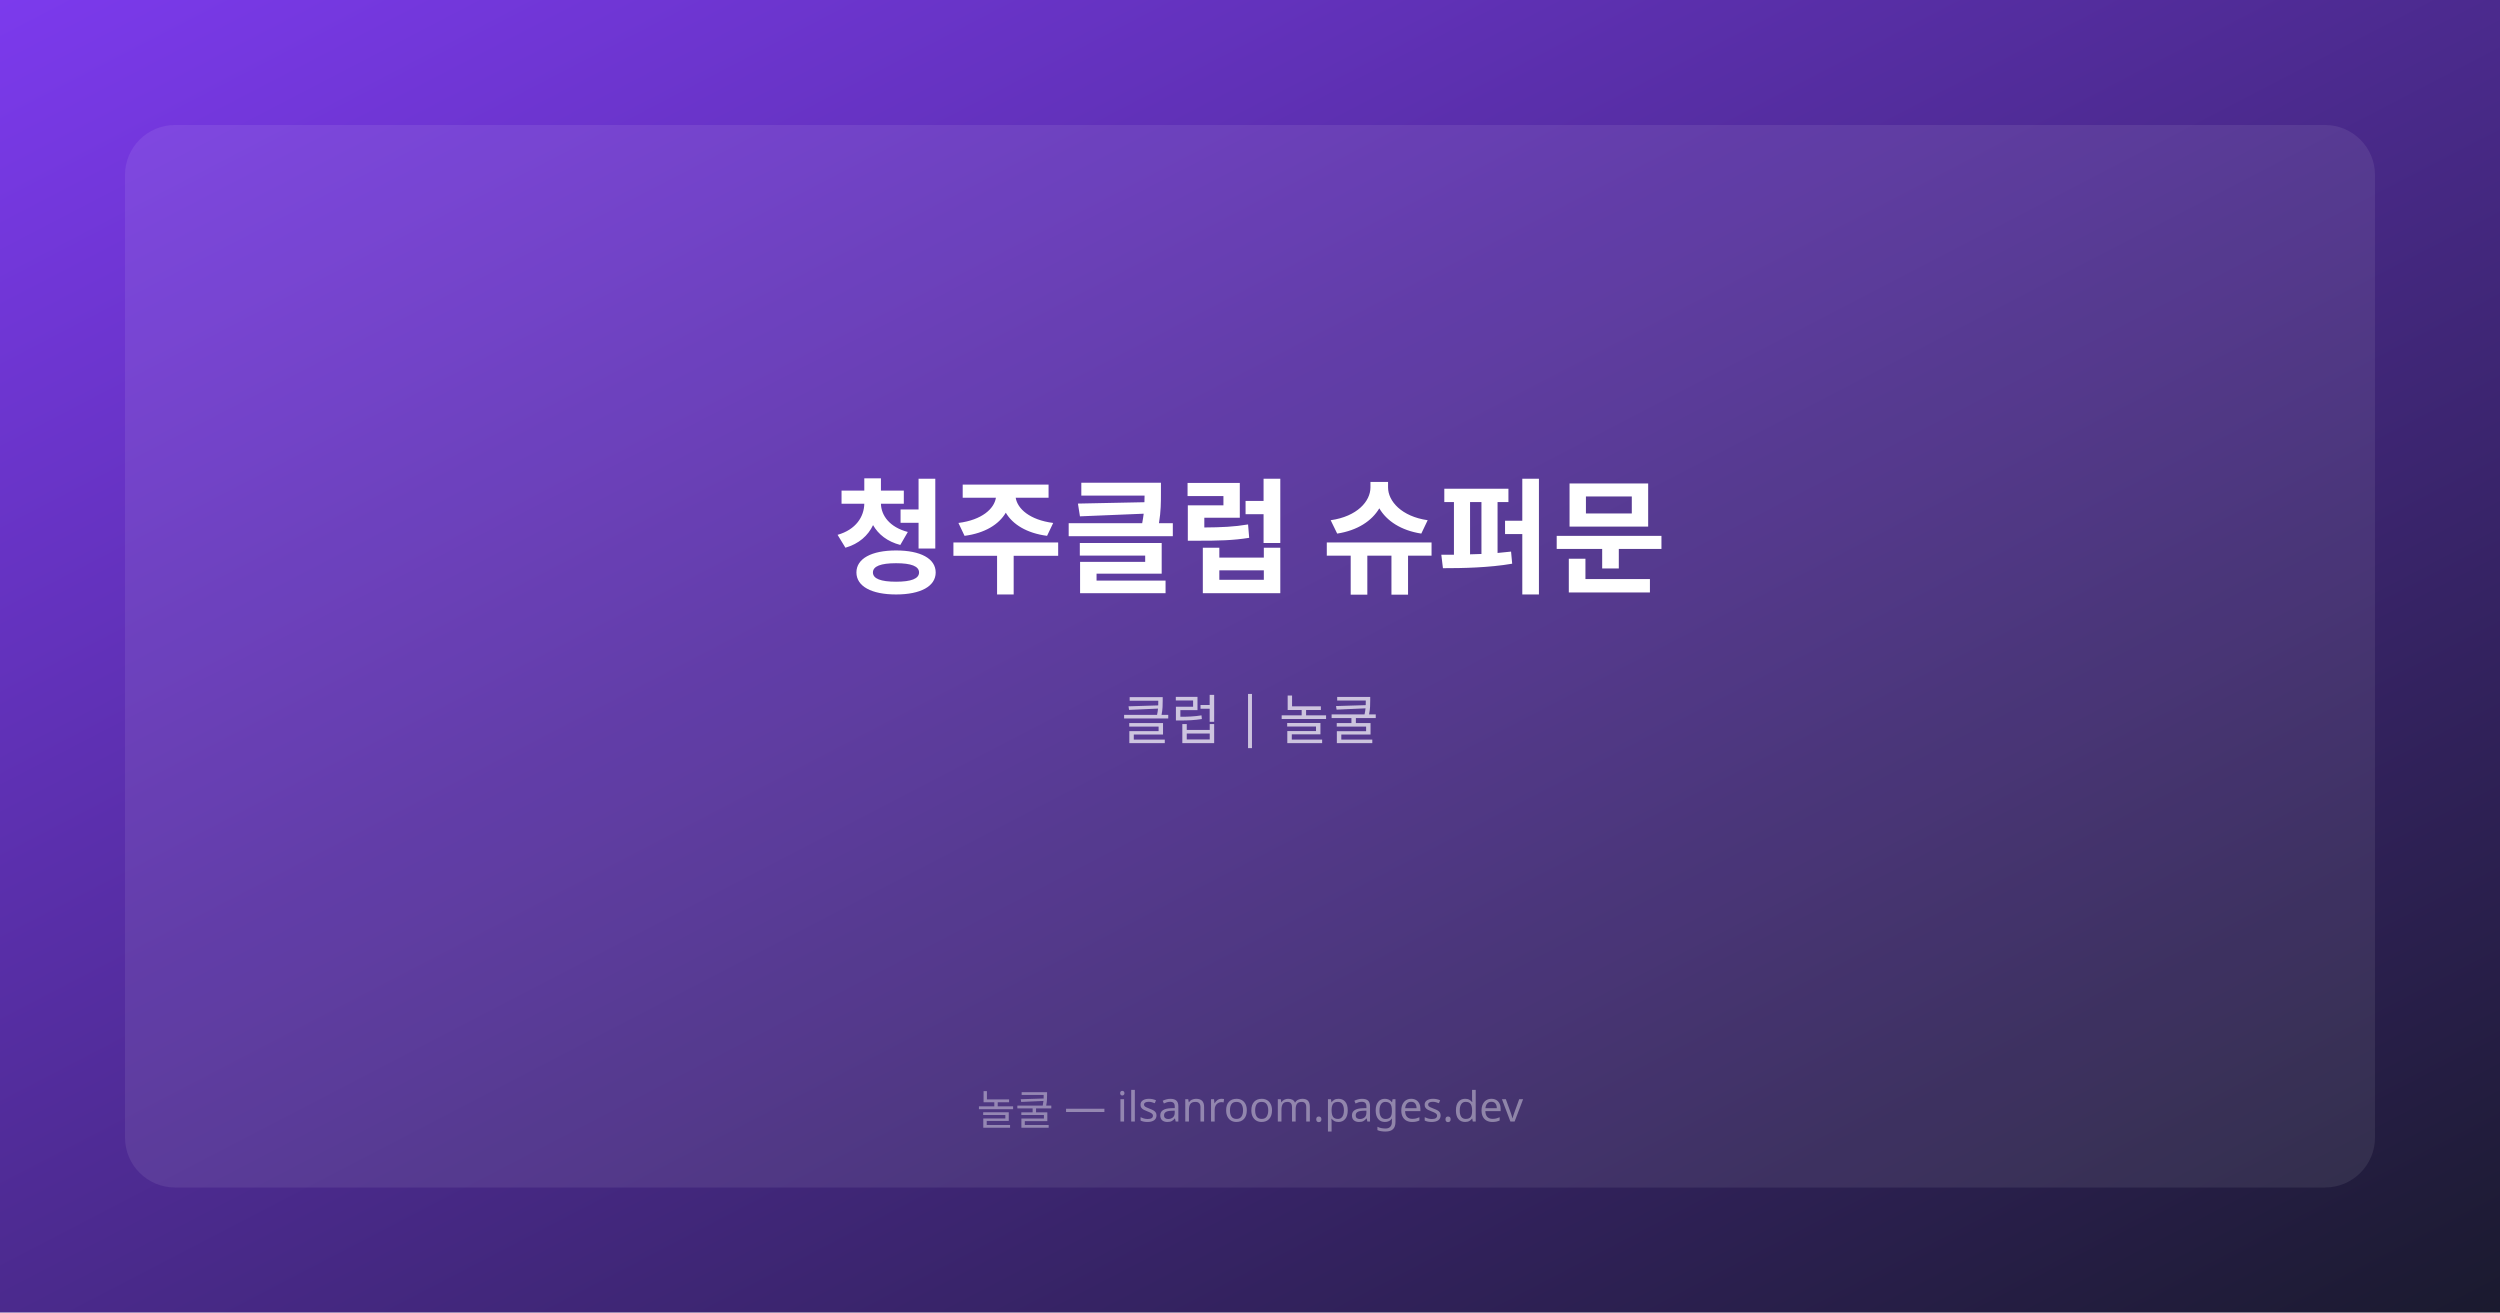
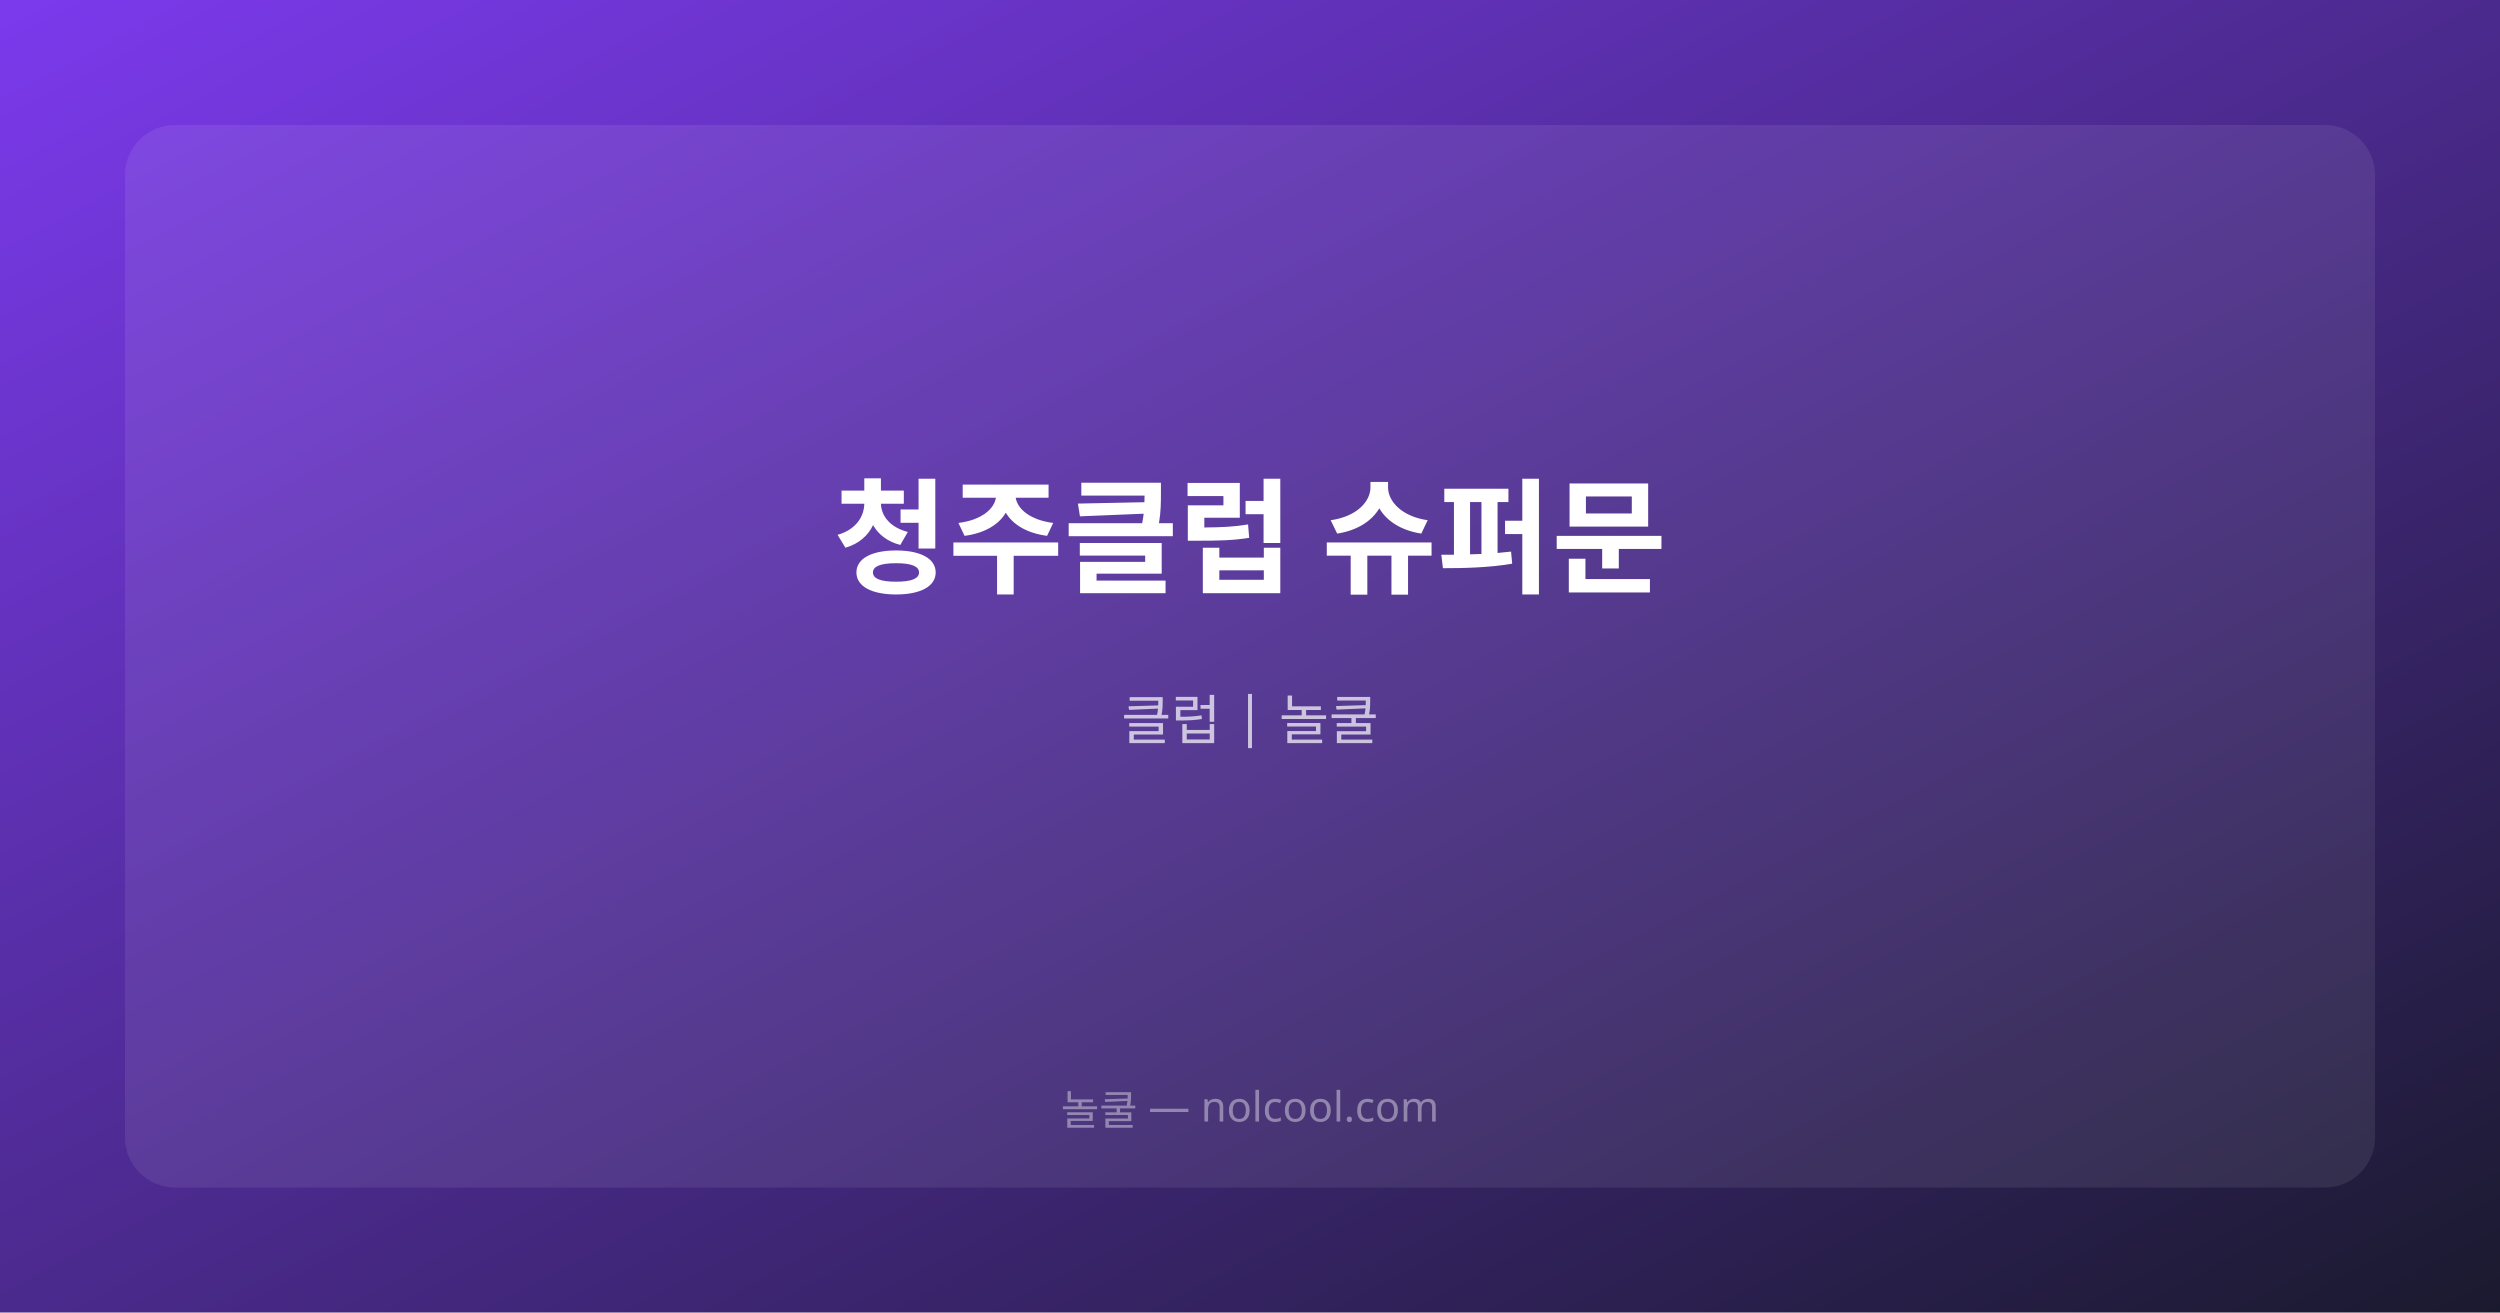
<svg xmlns="http://www.w3.org/2000/svg" width="1200" height="630" viewBox="0 0 1200 630">
  <defs>
    <linearGradient id="bg" x1="0%" y1="0%" x2="100%" y2="100%">
      <stop offset="0%" style="stop-color:#7C3AED;stop-opacity:1" />
      <stop offset="100%" style="stop-color:#1a1a2e;stop-opacity:1" />
    </linearGradient>
  </defs>
  <rect width="1200" height="630" fill="url(#bg)" />
  <rect x="60" y="60" width="1080" height="510" rx="24" fill="rgba(255,255,255,0.08)" />
  <text x="600" y="280" text-anchor="middle" font-family="sans-serif" font-size="60" font-weight="bold" fill="white">청주클럽 슈퍼문</text>
  <text x="600" y="355" text-anchor="middle" font-family="sans-serif" font-size="26" fill="rgba(255,255,255,0.7)">클럽 | 놀쿨</text>
-   <text x="600" y="540" text-anchor="middle" font-family="sans-serif" font-size="20" fill="rgba(255,255,255,0.4)">놀쿨 — ilsanroom.pages.dev</text>
+   <text x="600" y="540" text-anchor="middle" font-family="sans-serif" font-size="20" fill="rgba(255,255,255,0.4)">놀쿨 — nolcool.com</text>
</svg>
